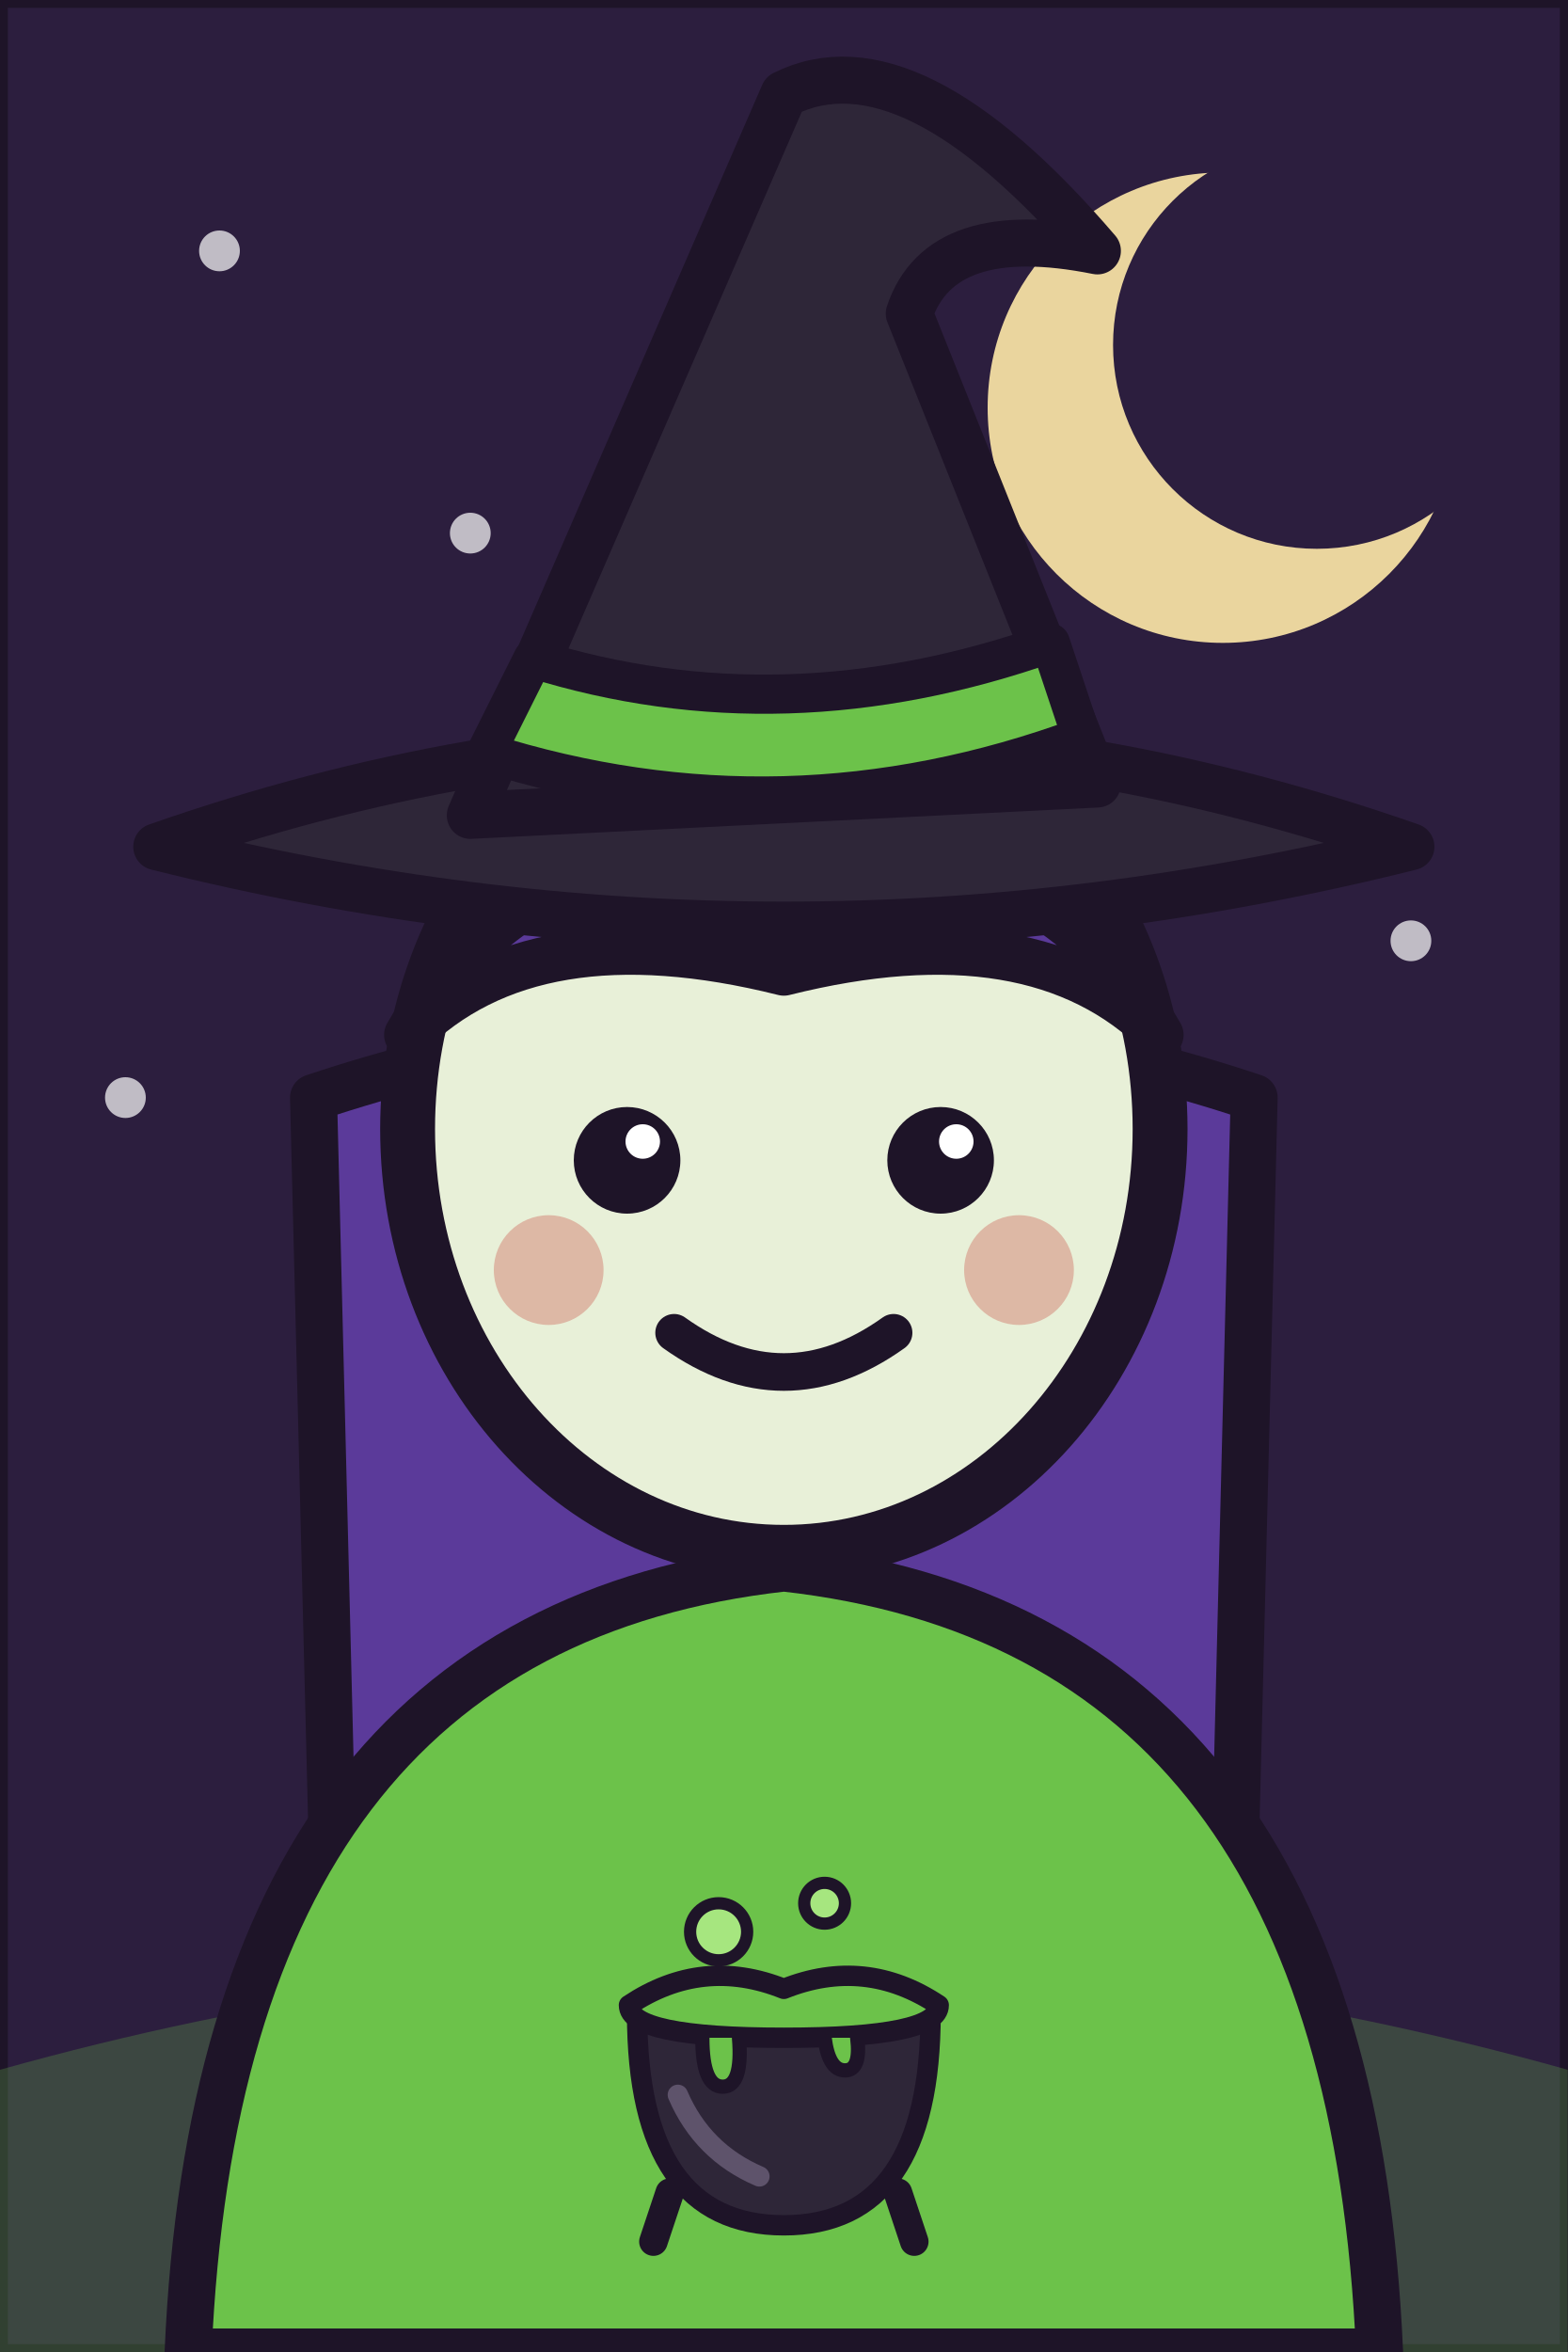
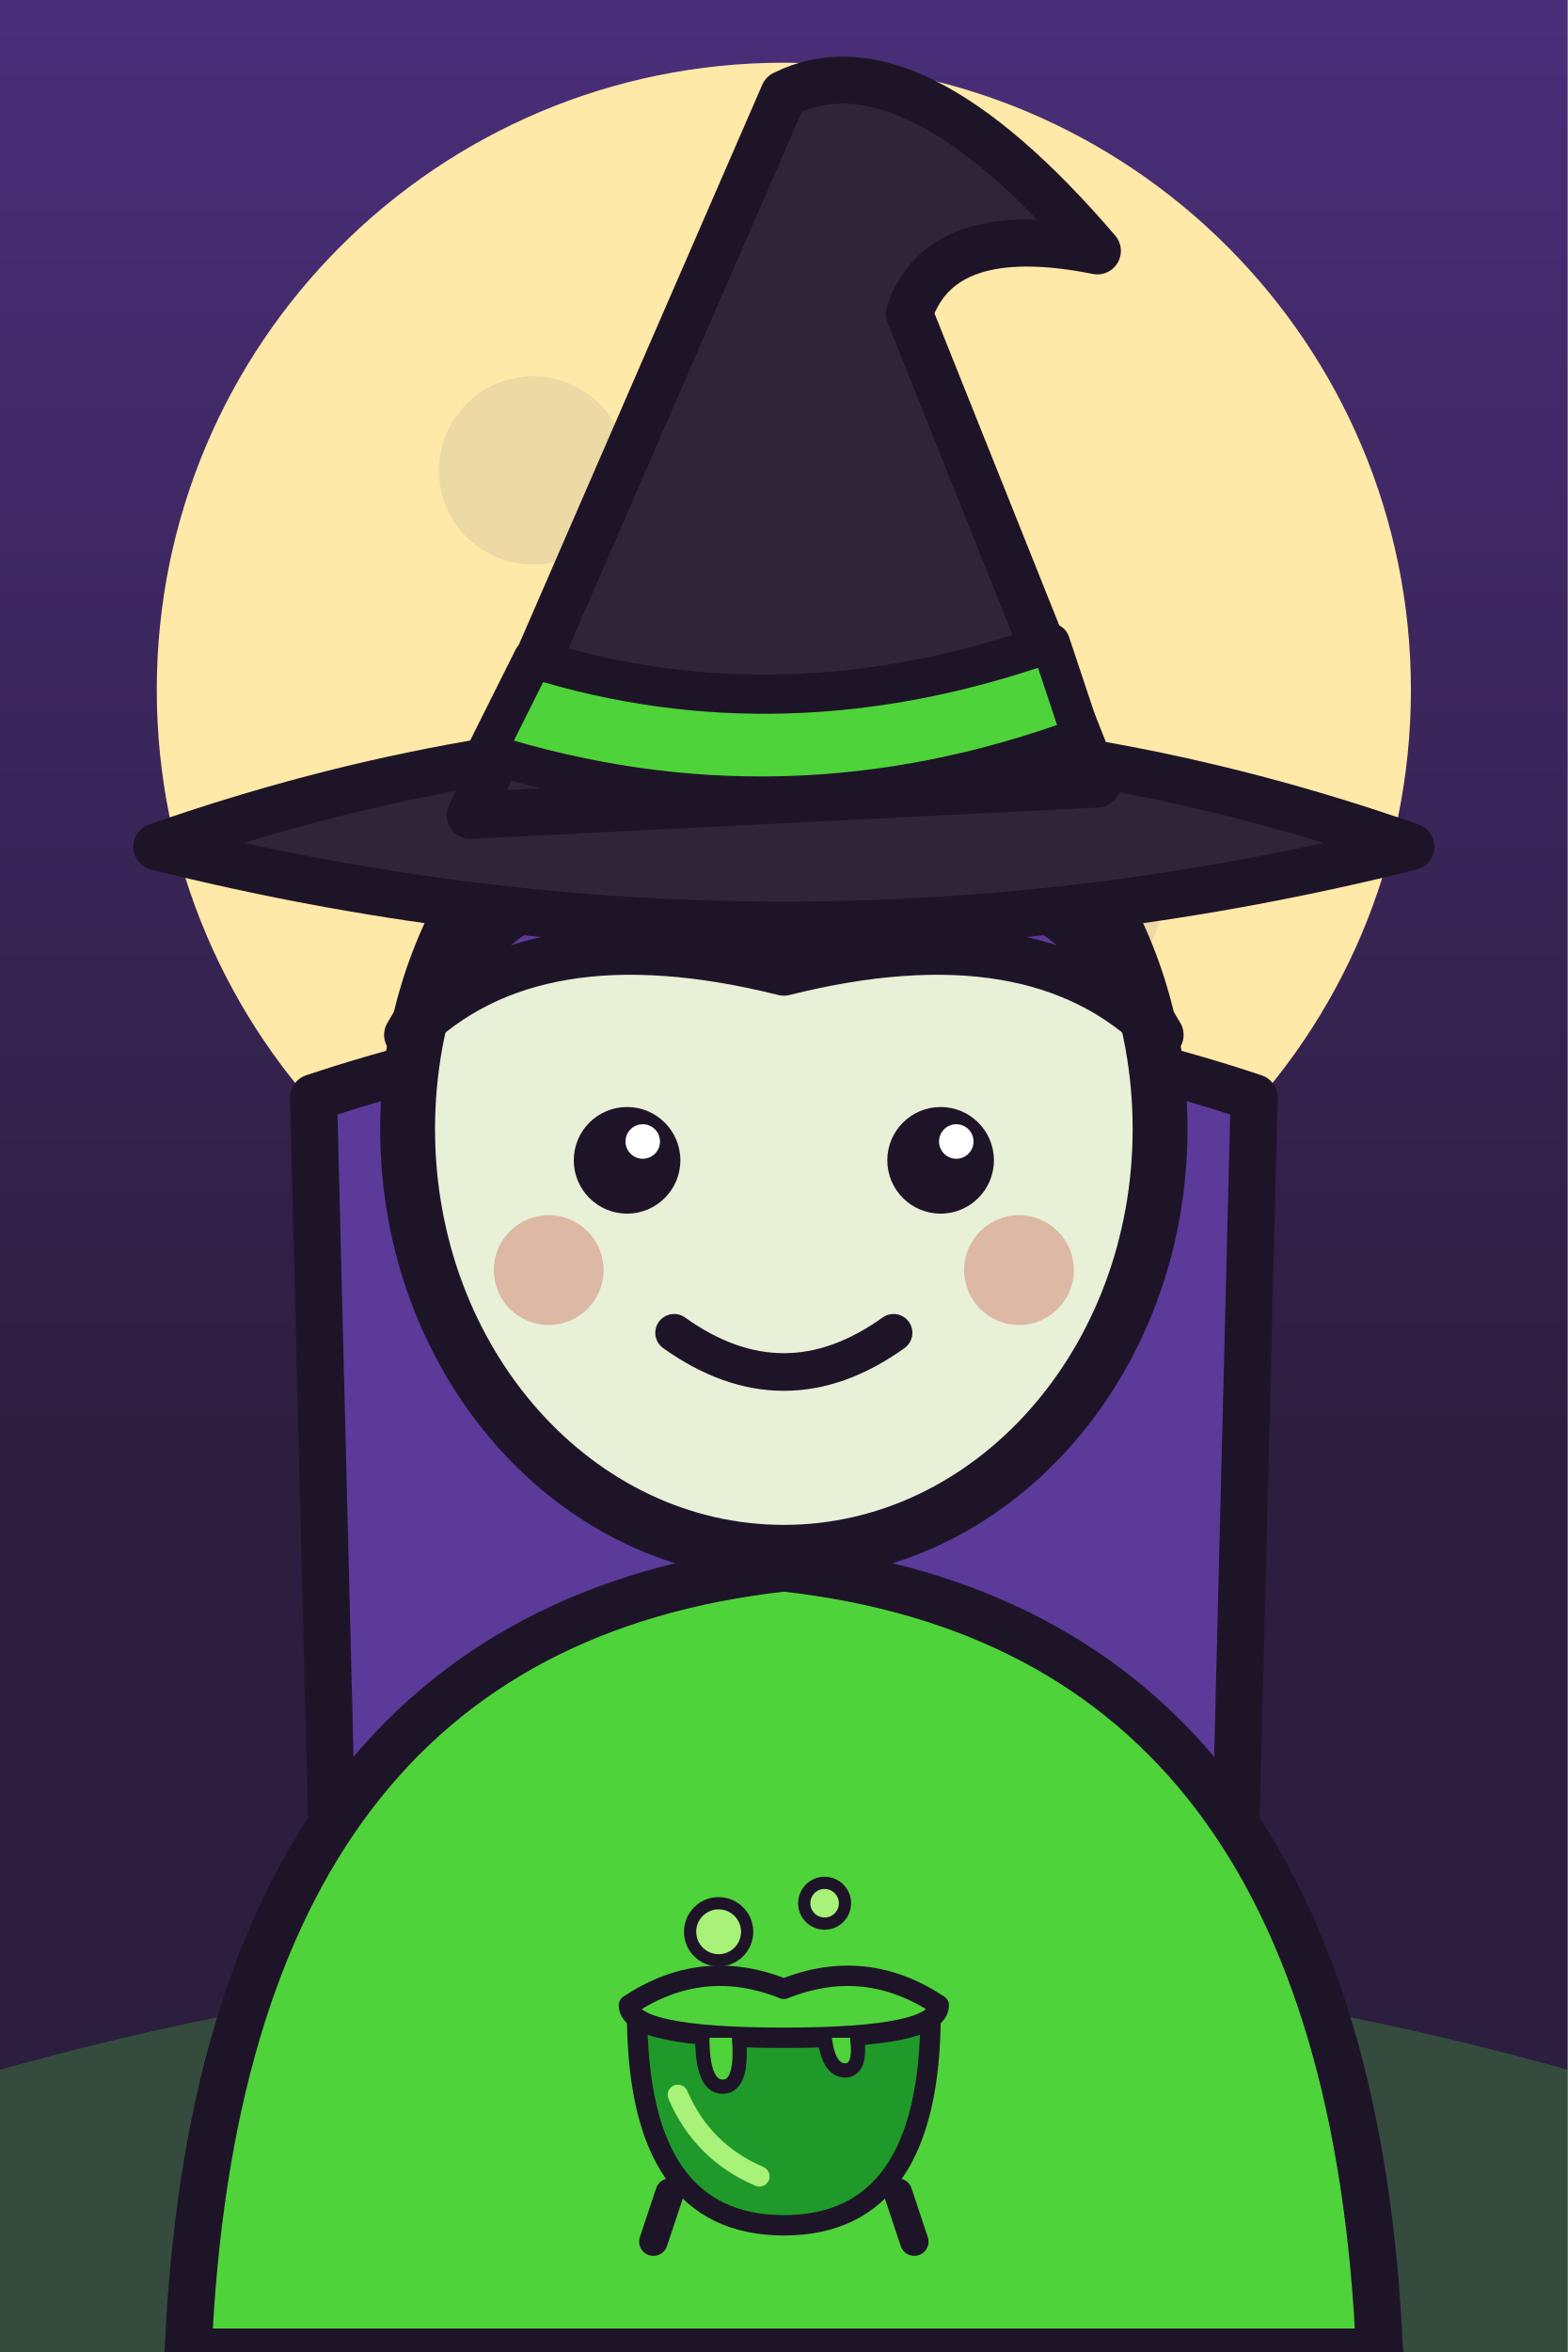
<svg xmlns="http://www.w3.org/2000/svg" viewBox="0 0 100 150">
  <g stroke="#1E1428" stroke-linejoin="round" stroke-linecap="round">
-     <rect width="100" height="150" fill="#2C1E3E" />
-     <circle cx="78" cy="26" r="15" fill="#FFE9A8" stroke="none" opacity=".9" />
-     <circle cx="84" cy="22" r="13" fill="#2C1E3E" stroke="none" />
-     <circle cx="14" cy="16" r="1.3" fill="#FFFFFF" stroke="none" opacity=".7" />
-     <circle cx="30" cy="34" r="1.3" fill="#FFFFFF" stroke="none" opacity=".7" />
-     <circle cx="90" cy="60" r="1.3" fill="#FFFFFF" stroke="none" opacity=".7" />
-     <circle cx="8" cy="70" r="1.3" fill="#FFFFFF" stroke="none" opacity=".7" />
-     <path d="M0 150 L0 132 Q50 118 100 132 L100 150 Z" fill="#6CC24A" stroke="none" opacity=".25" />
+     <defs>
+       <linearGradient id="skyQ" x1="0" y1="0" x2="0" y2="1">
+         <stop offset="0" stop-color="#4A2E7A" />
+         <stop offset=".62" stop-color="#2C1E3E" />
+         <stop offset="1" stop-color="#2C1E3E" />
+       </linearGradient>
+     </defs>
+     <rect width="100" height="150" fill="url(#skyQ)" stroke="none" />
+     <circle cx="50" cy="44" r="40" fill="#FFE9A8" stroke="none" />
+     <circle cx="34" cy="30" r="6" fill="#C9B99C" stroke="none" opacity=".35" />
+     <circle cx="70" cy="58" r="4" fill="#C9B99C" stroke="none" opacity=".35" />
+     <path d="M0 150 L0 132 Q50 118 100 132 L100 150 Z" fill="#4FD33A" stroke="none" opacity=".25" />
    <path d="M22 150 L20 70 Q50 60 80 70 L78 150 Z" fill="#5B3A9A" stroke-width="3" />
-     <path d="M12 150 Q14 104 50 100 Q86 104 88 150 Z" fill="#6CC24A" stroke-width="3" />
+     <path d="M12 150 Q14 104 50 100 Q86 104 88 150 Z" fill="#4FD33A" stroke-width="3" />
    <ellipse cx="50" cy="72" rx="24" ry="27" fill="#E8F0D8" stroke-width="3.5" />
    <path d="M26 66 Q34 52 50 56 Q66 52 74 66 Q66 58 50 62 Q34 58 26 66 Z" fill="#5B3A9A" stroke-width="3" />
    <circle cx="40" cy="74" r="3.4" fill="#1E1428" stroke="none" />
    <circle cx="41" cy="72.8" r="1.1" fill="#FFFFFF" stroke="none" />
    <circle cx="60" cy="74" r="3.4" fill="#1E1428" stroke="none" />
    <circle cx="61" cy="72.8" r="1.1" fill="#FFFFFF" stroke="none" />
    <path d="M43 85 Q50 90 57 85" fill="none" stroke-width="2.4" />
    <circle cx="35" cy="81" r="3.5" fill="#C2352B" stroke="none" opacity=".3" />
    <circle cx="65" cy="81" r="3.5" fill="#C2352B" stroke="none" opacity=".3" />
    <path d="M10 54 Q50 40 90 54 Q50 64 10 54 Z" fill="#2E2638" stroke-width="3" />
    <path d="M30 52 L50 6 Q58 2 70 16 Q60 14 58 20 L70 50 Z" fill="#2E2638" stroke-width="3" />
-     <path d="M31 48 Q50 54 69 47 L67 41 Q50 47 34 42 Z" fill="#6CC24A" stroke-width="2.5" />
+     <path d="M31 48 Q50 54 69 47 L67 41 Q50 47 34 42 Z" fill="#4FD33A" stroke-width="2.5" />
    <g transform="translate(37 118) scale(0.26)">
-       <circle cx="34" cy="20" r="7" fill="#A6E67F" stroke-width="3.0" />
-       <circle cx="60" cy="13" r="5" fill="#A6E67F" stroke-width="3.0" />
-       <path d="M14 40 Q14 92 50 92 Q86 92 86 40 Z" fill="#2E2638" stroke-width="5" />
+       <circle cx="34" cy="20" r="7" fill="#A8F27A" stroke-width="3.0" />
+       <circle cx="60" cy="13" r="5" fill="#A8F27A" stroke-width="3.0" />
+       <path d="M14 40 Q14 92 50 92 Q86 92 86 40 Z" fill="#1F9A2A" stroke-width="5" />
      <path d="M22 84 L18 96 M78 84 L82 96" stroke-width="7.0" />
-       <path d="M12 38 Q30 26 50 34 Q70 26 88 38 Q88 46 50 46 Q12 46 12 38 Z" fill="#6CC24A" stroke-width="5" />
-       <path d="M30 46 Q30 58 35 58 Q40 58 39 46 M60 46 Q61 54 65 54 Q69 54 68 46" fill="#6CC24A" stroke-width="3.5" />
-       <path d="M24 60 Q30 74 44 80" fill="none" stroke="#5E536B" stroke-width="5" />
+       <path d="M12 38 Q30 26 50 34 Q70 26 88 38 Q88 46 50 46 Q12 46 12 38 Z" fill="#4FD33A" stroke-width="5" />
+       <path d="M30 46 Q30 58 35 58 Q40 58 39 46 M60 46 Q61 54 65 54 Q69 54 68 46" fill="#4FD33A" stroke-width="3.5" />
+       <path d="M24 60 Q30 74 44 80" fill="none" stroke="#A8F27A" stroke-width="5" />
    </g>
  </g>
</svg>
